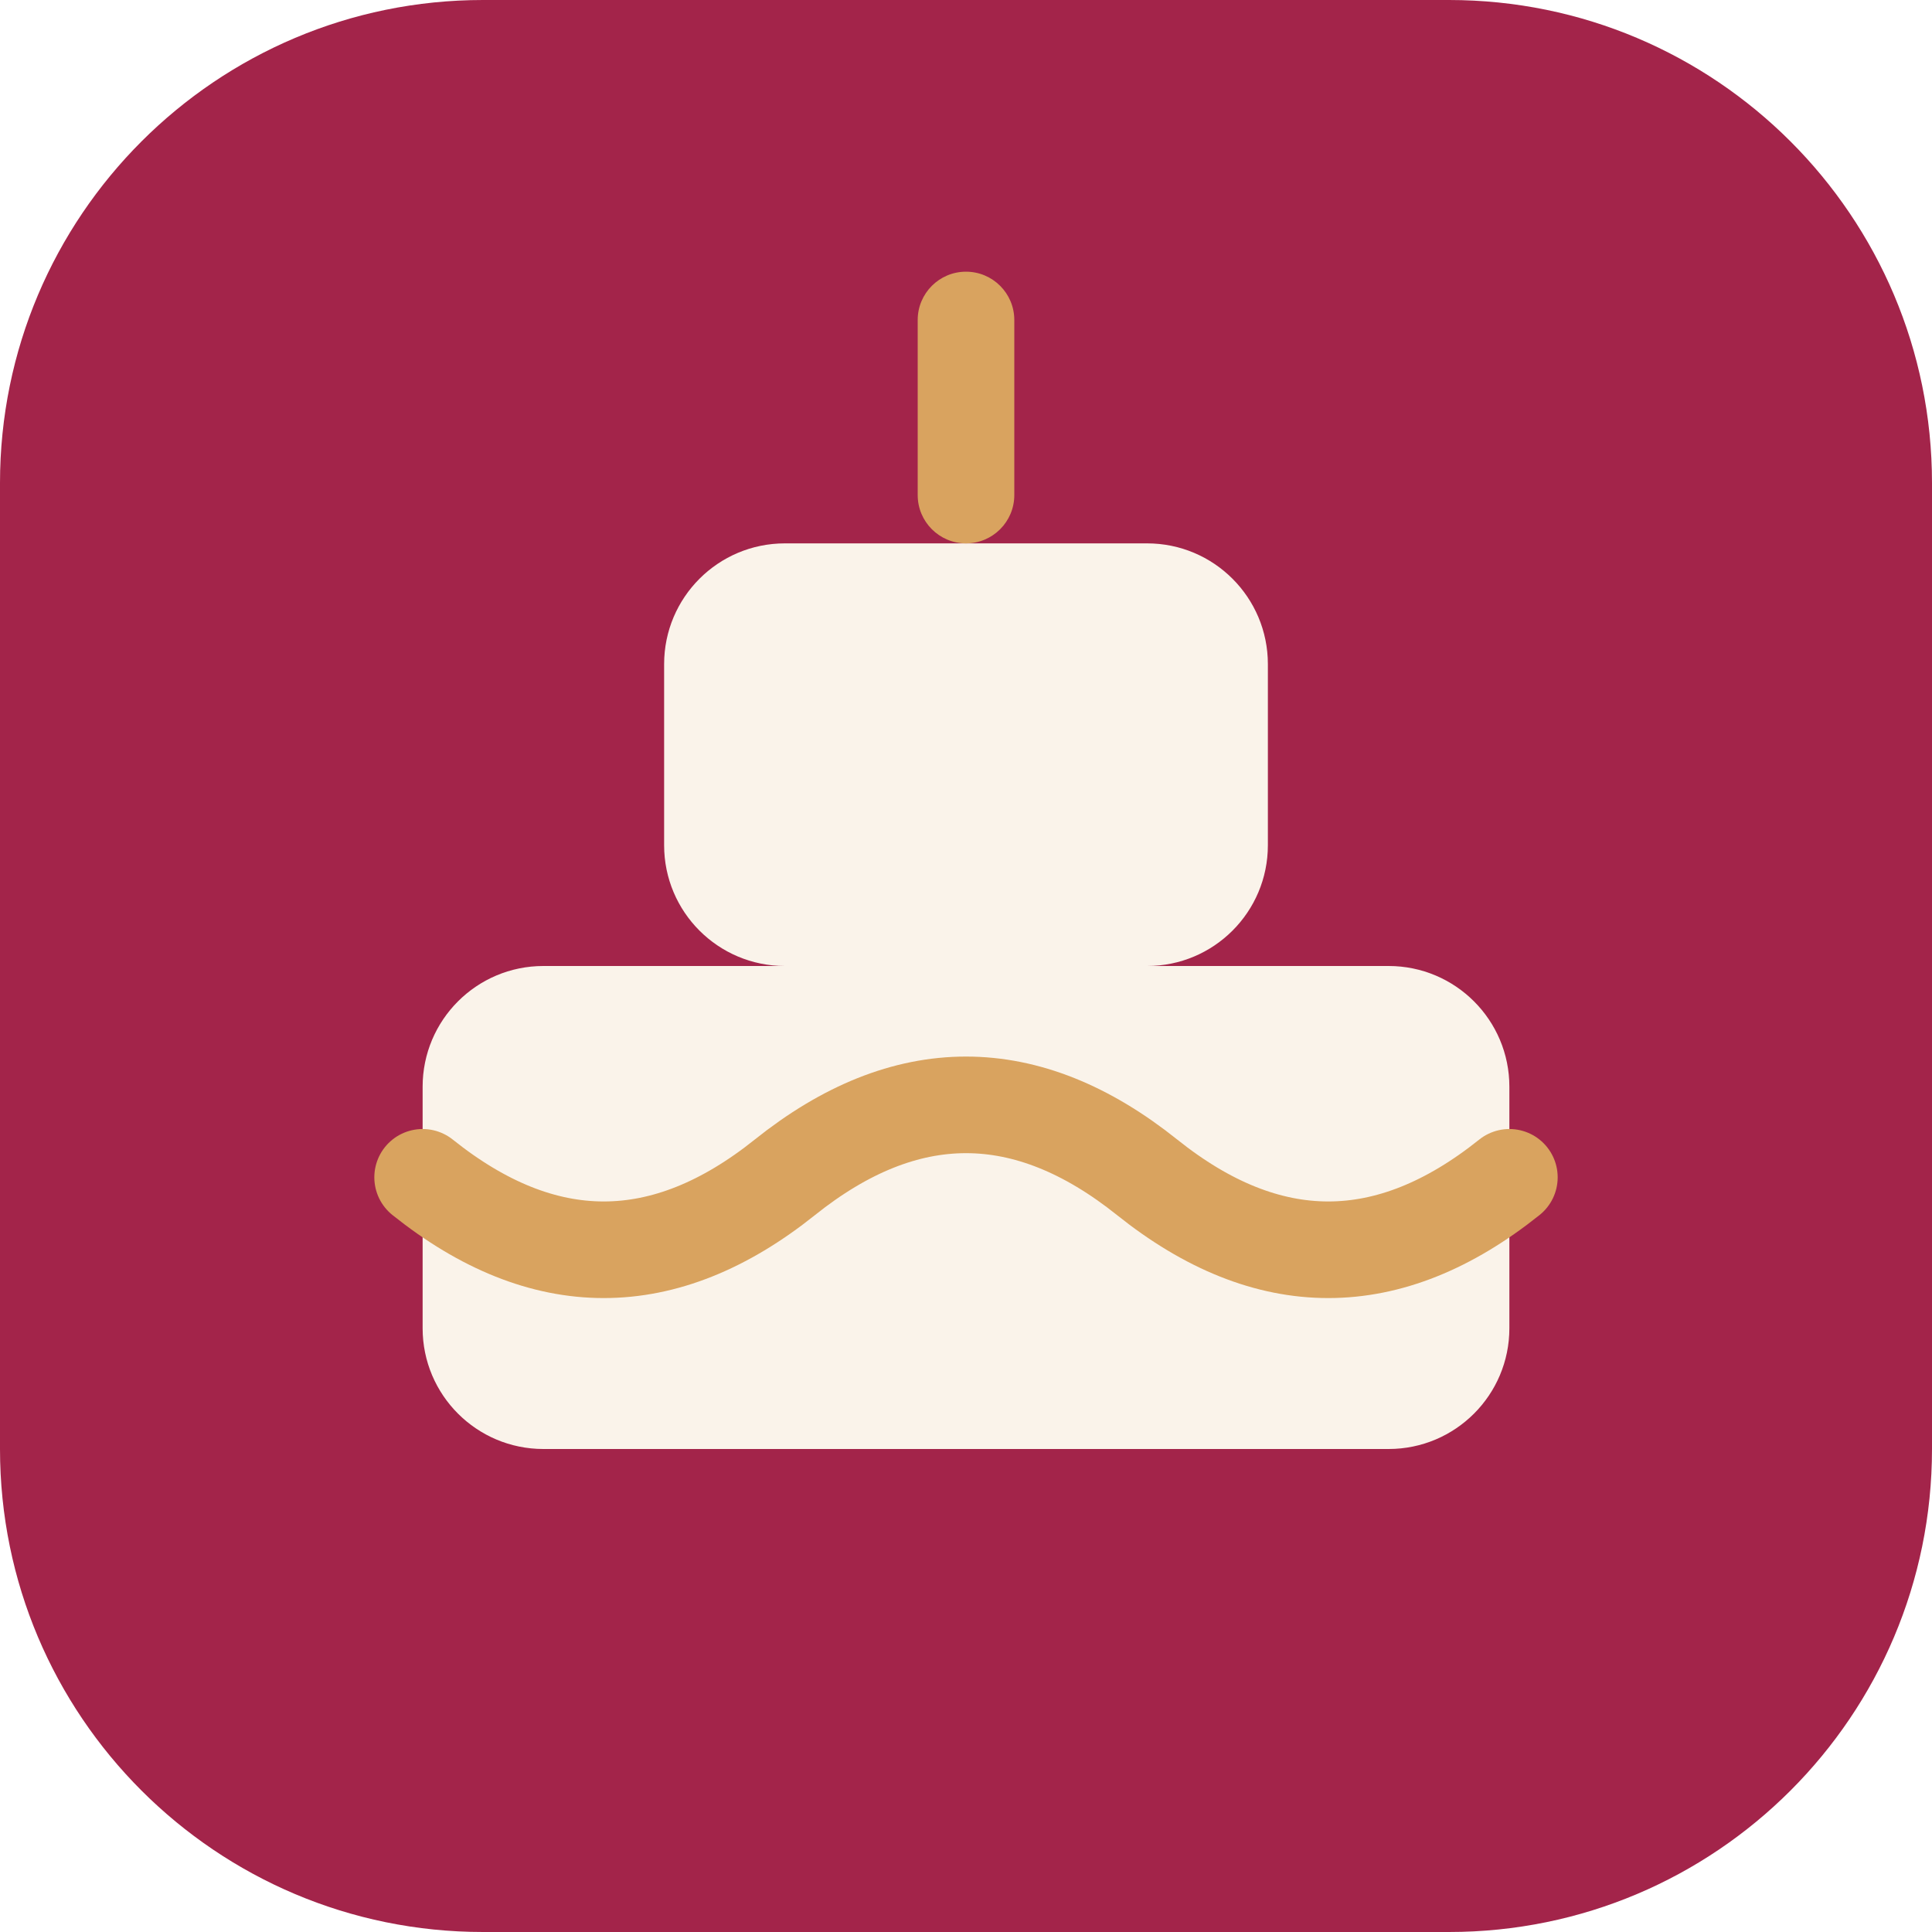
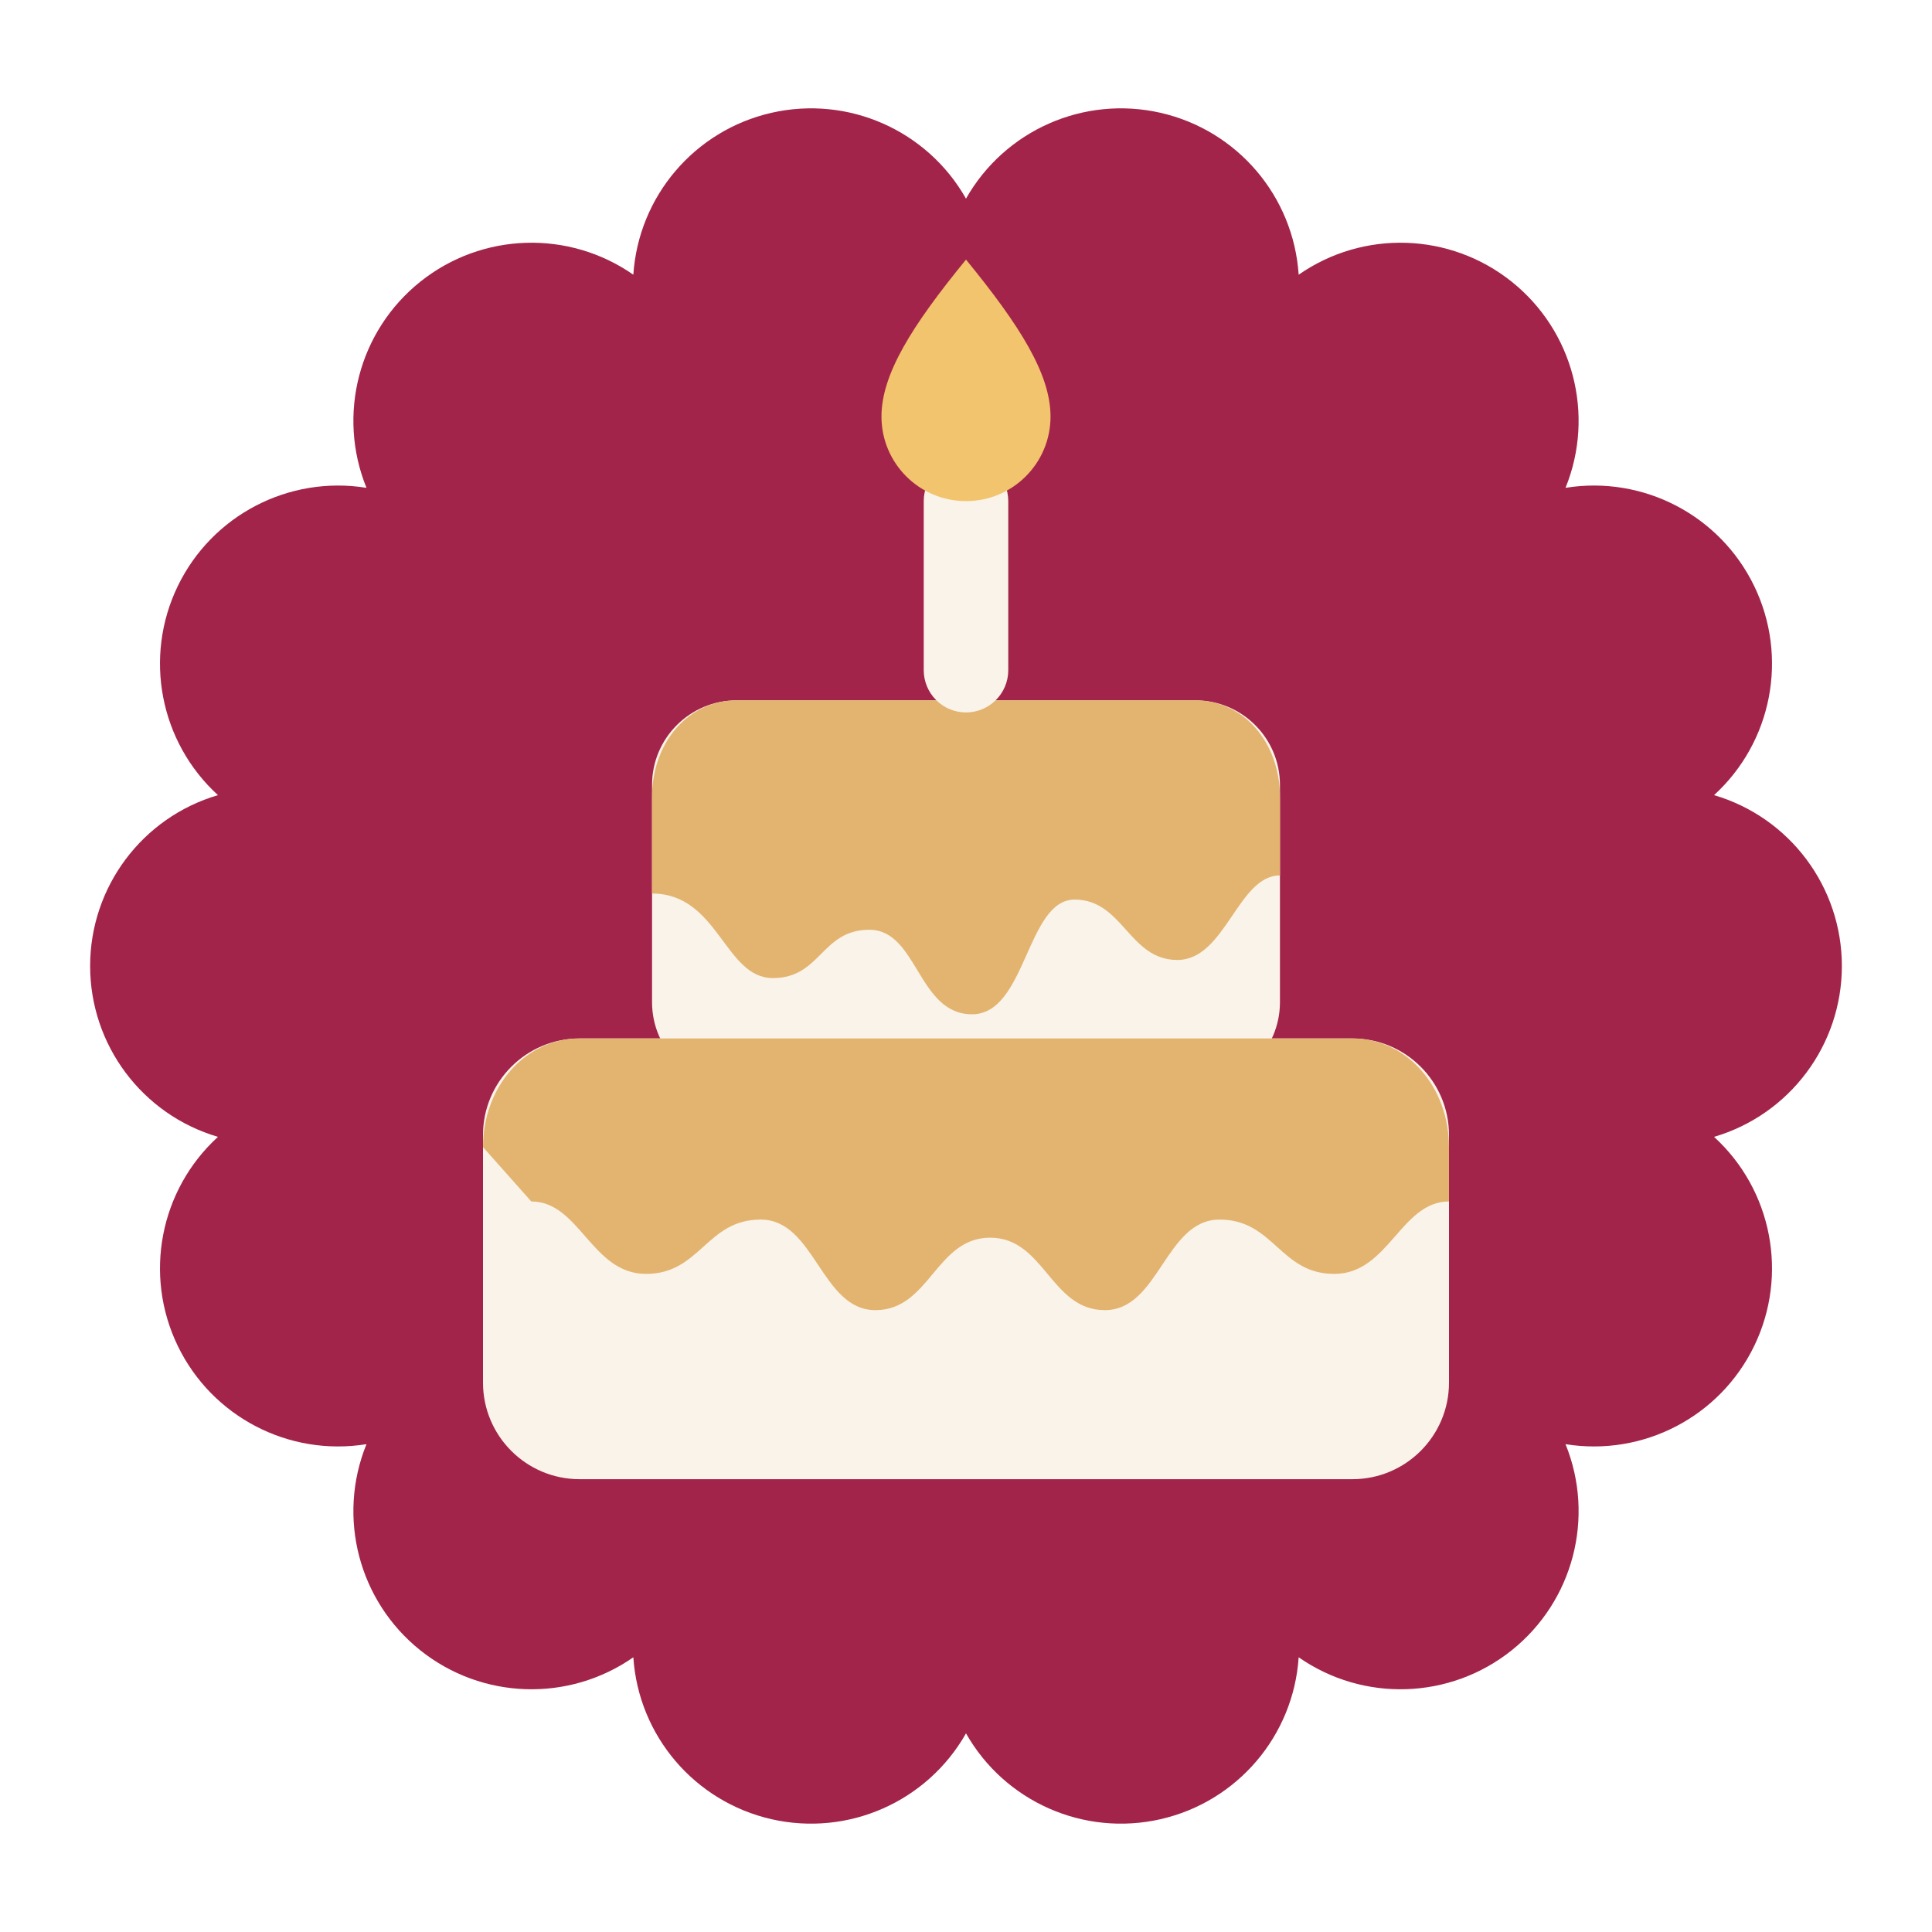
<svg xmlns="http://www.w3.org/2000/svg" viewBox="0 0 32 32" width="32" height="32">
-   <rect width="32" height="32" rx="8" fill="#a3244a" />
-   <rect x="11" y="9" width="10" height="7" rx="2" fill="#faf3ea" />
-   <rect x="7" y="16" width="18" height="8" rx="2" fill="#faf3ea" />
-   <path d="M7 19.5c2 1.6 4 1.6 6 0s4-1.6 6 0 4 1.6 6 0" fill="none" stroke="#d9a35f" stroke-width="1.6" stroke-linecap="round" />
-   <rect x="15.2" y="4.5" width="1.6" height="4.5" rx="0.8" fill="#d9a35f" />
+   <path d="M28.39 13.17A2.95 2.95 0 0 1 28.39 18.83A2.95 2.95 0 0 1 25.93 23.92A2.95 2.95 0 0 1 21.51 27.45A2.95 2.95 0 0 1 16.00 28.71A2.95 2.95 0 0 1 10.49 27.45A2.95 2.95 0 0 1 6.07 23.92A2.95 2.95 0 0 1 3.61 18.83A2.95 2.95 0 0 1 3.61 13.17A2.95 2.95 0 0 1 6.07 8.08A2.95 2.95 0 0 1 10.49 4.55A2.95 2.95 0 0 1 16.00 3.29A2.95 2.95 0 0 1 21.51 4.55A2.95 2.95 0 0 1 25.93 8.08A2.95 2.95 0 0 1 28.39 13.17Z" fill="#a3244a" />
+   <rect x="8" y="17.2" width="16" height="7.3" rx="1.6" fill="#faf3ea" />
+   <rect x="10.8" y="11.6" width="10.4" height="6.4" rx="1.4" fill="#faf3ea" />
+   <path d="M10.8 13.2c0-.9.6-1.6 1.4-1.6h7.6c.8 0 1.4.7 1.4 1.6v1.3c-.7 0-.9 1.4-1.7 1.4s-.9-1-1.7-1-.8 1.9-1.7 1.9-.9-1.4-1.7-1.4-.8.8-1.6.8-.9-1.4-2-1.4z" fill="#e3b46f" />
+   <path d="M8 19c0-1 .7-1.8 1.6-1.8h12.8c.9 0 1.6.8 1.6 1.8v.9c-.8 0-1 1.2-1.9 1.2s-1-.9-1.9-.9-1 1.5-1.9 1.5-1-1.2-1.9-1.2-1 1.2-1.9 1.2-1-1.5-1.9-1.5-1 .9-1.9.9-1.1-1.2-1.9-1.2z" fill="#e3b46f" />
+   <rect x="15.3" y="7.6" width="1.4" height="4.2" rx=".7" fill="#faf3ea" />
+   <path d="M16 4.3c.9 1.1 1.4 1.9 1.4 2.6a1.4 1.4 0 0 1-2.8 0c0-.7.5-1.5 1.4-2.6z" fill="#f2c46d" />
</svg>
